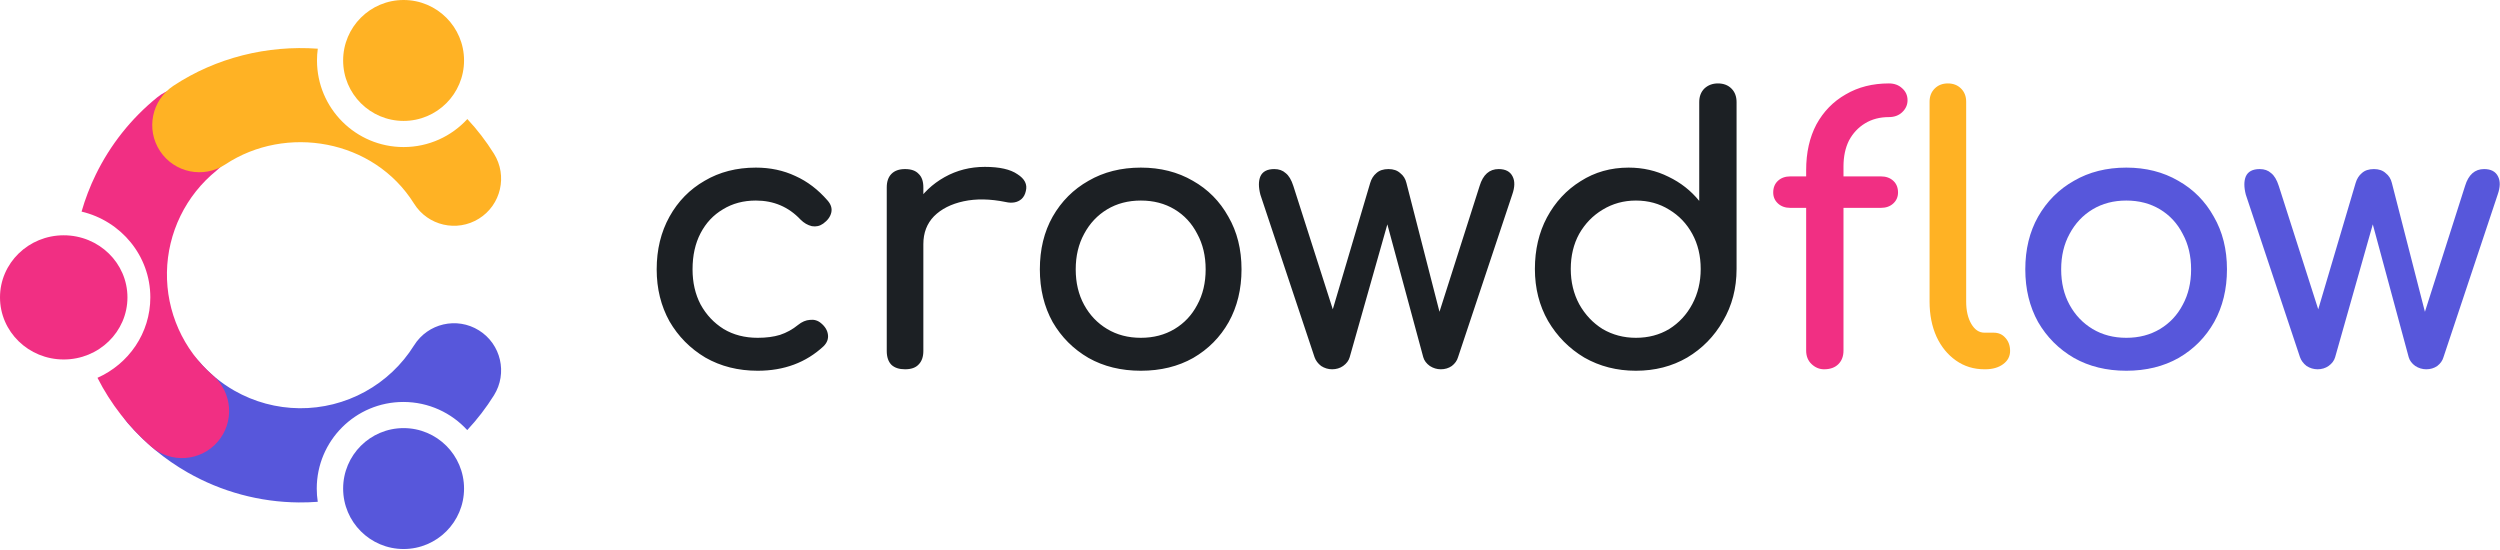
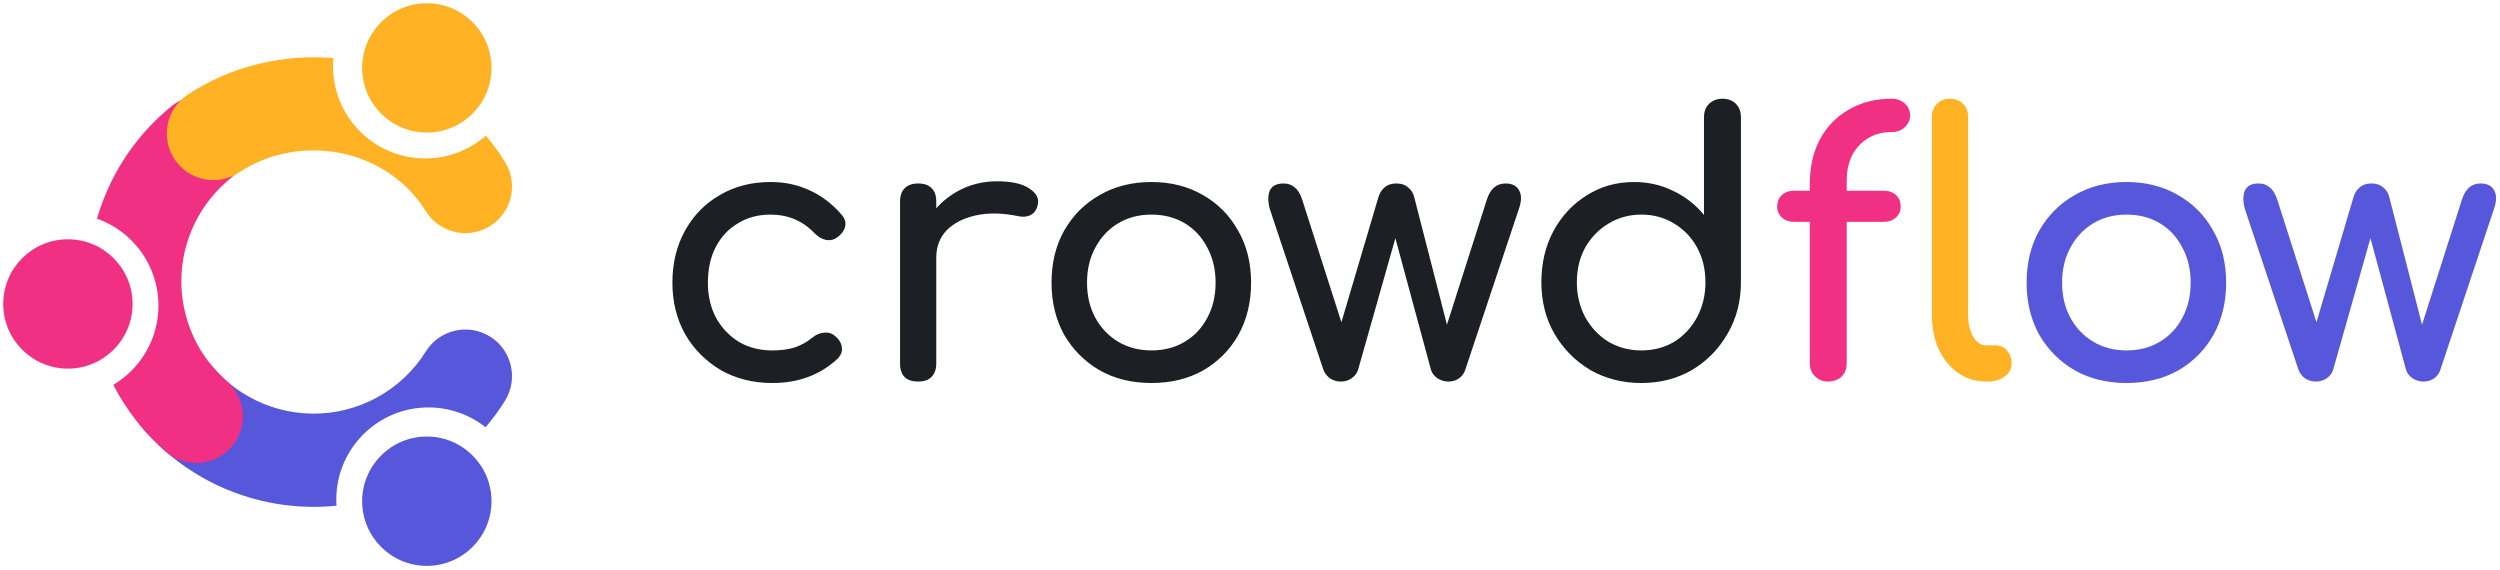
- <svg xmlns="http://www.w3.org/2000/svg" width="765" height="168" viewBox="23 27 765 168" fill="none">
-   <path d="M149.703 132.685C153.921 125.933 162.814 123.88 169.566 128.099C176.317 132.318 178.37 141.211 174.152 147.962C171.766 151.781 169.024 155.343 165.974 158.609C161.129 153.318 154.166 150 146.427 150C131.792 150 119.927 161.865 119.927 176.5C119.927 177.877 120.031 179.23 120.234 180.551C118.294 180.697 116.346 180.764 114.392 180.747C102.459 180.643 90.75 177.479 80.389 171.557C73.433 167.581 67.238 162.451 62.059 156.413C56.876 150.371 57.572 141.269 63.615 136.086C69.657 130.903 78.759 131.6 83.942 137.643C86.981 141.185 90.615 144.194 94.696 146.526C100.774 150 107.642 151.858 114.643 151.919C121.644 151.98 128.544 150.243 134.682 146.876C140.82 143.509 145.993 138.622 149.703 132.685Z" fill="#5757DB" />
-   <path d="M71.105 56.794C77.291 51.784 86.369 52.738 91.379 58.925C96.389 65.112 95.435 74.189 89.248 79.199C84.604 82.959 80.841 87.691 78.222 93.062C75.602 98.432 74.19 104.311 74.086 110.286C73.982 116.26 75.188 122.185 77.618 127.644C80.049 133.102 83.645 137.962 88.154 141.882C94.163 147.105 94.799 156.211 89.576 162.219C84.353 168.227 75.249 168.864 69.24 163.641C62.458 157.745 56.888 150.602 52.825 142.611C62.363 138.373 69 128.948 69 118C69 105.273 60.03 94.603 47.959 91.75C49.074 87.867 50.528 84.076 52.31 80.423C56.774 71.269 63.19 63.204 71.105 56.794Z" fill="#F12F83" />
-   <path d="M76.047 53.265C89.139 44.605 104.843 40.794 120.244 41.901C120.084 43.078 120 44.279 120 45.499C120 60.135 131.864 71.999 146.5 71.999C154.219 71.999 161.167 68.698 166.01 63.43C168.989 66.614 171.721 70.149 174.151 74.038C178.37 80.789 176.316 89.682 169.565 93.901C162.814 98.12 153.921 96.066 149.702 89.315C137.349 69.547 110.483 65.053 91.952 77.311C85.312 81.703 76.369 79.88 71.977 73.241C67.585 66.601 69.408 57.657 76.047 53.265Z" fill="#FFB224" />
-   <path d="M42.5 137C53.27 137 62 128.493 62 118C62 107.507 53.27 99 42.5 99C31.73 99 23 107.507 23 118C23 128.493 31.73 137 42.5 137Z" fill="#F12F83" />
-   <path d="M146.5 64C156.717 64 165 55.717 165 45.5C165 35.283 156.717 27 146.5 27C136.283 27 128 35.283 128 45.5C128 55.717 136.283 64 146.5 64Z" fill="#FFB224" />
-   <path d="M146.5 195C156.717 195 165 186.717 165 176.5C165 166.283 156.717 158 146.5 158C136.283 158 128 166.283 128 176.5C128 186.717 136.283 195 146.5 195Z" fill="#5757DB" />
+ <svg xmlns="http://www.w3.org/2000/svg" width="773.139" height="176" viewBox="16 22 773.139 176" fill="none">
+   <path d="M147.702 130.684C151.92 123.933 160.814 121.88 167.565 126.098C174.316 130.317 176.37 139.21 172.151 145.962C170.353 148.839 168.353 151.571 166.171 154.14C161.314 150.296 155.175 148 148.5 148C132.76 148 120 160.76 120 176.5C120 177.135 120.022 177.765 120.063 178.389C117.521 178.648 114.96 178.769 112.391 178.747C100.458 178.643 88.749 175.478 78.388 169.556C71.432 165.58 65.237 160.451 60.058 154.413C54.875 148.37 55.572 139.269 61.614 134.086C67.656 128.902 76.758 129.6 81.941 135.642C84.98 139.185 88.614 142.194 92.695 144.526C98.773 148 105.641 149.857 112.642 149.919C119.643 149.98 126.543 148.243 132.681 144.876C138.819 141.508 143.992 136.622 147.702 130.684Z" fill="#5757DB" />
+   <path d="M69.105 54.794C75.291 49.784 84.369 50.738 89.379 56.925C94.389 63.112 93.435 72.189 87.248 77.199C82.604 80.959 78.841 85.691 76.222 91.062C73.602 96.432 72.19 102.311 72.086 108.286C71.982 114.26 73.188 120.185 75.618 125.644C78.049 131.102 81.645 135.962 86.154 139.882C92.163 145.105 92.799 154.211 87.576 160.219C82.353 166.227 73.249 166.864 67.24 161.641C60.573 155.846 55.078 148.844 51.034 141.018C59.395 136.051 65 126.931 65 116.5C65 104.09 57.068 93.534 45.997 89.623C47.107 85.783 48.548 82.036 50.31 78.423C54.774 69.269 61.19 61.204 69.105 54.794Z" fill="#F12F83" />
+   <path d="M74.047 51.266C87.386 42.443 103.435 38.653 119.113 39.97C119.04 40.803 119 41.647 119 42.5C119 58.24 131.76 71 147.5 71C154.683 71 161.245 68.341 166.257 63.955C168.373 66.455 170.345 69.149 172.151 72.038C176.37 78.79 174.316 87.683 167.565 91.901C160.814 96.12 151.92 94.067 147.702 87.315C135.349 67.547 108.483 63.054 89.952 75.311C83.312 79.703 74.369 77.881 69.977 71.241C65.585 64.601 67.408 55.658 74.047 51.266Z" fill="#FFB224" />
+   <path d="M37 136C48.046 136 57 127.046 57 116C57 104.954 48.046 96 37 96C25.954 96 17 104.954 17 116C17 127.046 25.954 136 37 136Z" fill="#F12F83" />
+   <path d="M148 63C159.046 63 168 54.046 168 43C168 31.954 159.046 23 148 23C136.954 23 128 31.954 128 43C128 54.046 136.954 63 148 63Z" fill="#FFB224" />
+   <path d="M148 197C159.046 197 168 188.046 168 177C168 165.954 159.046 157 148 157C136.954 157 128 165.954 128 177C128 188.046 136.954 197 148 197Z" fill="#5757DB" />
  <path d="M254.856 140.448C248.883 140.448 243.544 139.104 238.84 136.416C234.211 133.653 230.552 129.957 227.864 125.328C225.251 120.624 223.944 115.323 223.944 109.424C223.944 103.376 225.251 98 227.864 93.296C230.477 88.592 234.061 84.933 238.616 82.32C243.171 79.632 248.397 78.288 254.296 78.288C258.701 78.288 262.733 79.147 266.392 80.864C270.051 82.507 273.336 85.008 276.248 88.368C277.293 89.563 277.667 90.795 277.368 92.064C277.069 93.333 276.248 94.453 274.904 95.424C273.859 96.171 272.701 96.432 271.432 96.208C270.163 95.909 269.005 95.237 267.96 94.192C264.301 90.309 259.747 88.368 254.296 88.368C250.488 88.368 247.128 89.264 244.216 91.056C241.304 92.773 239.027 95.2 237.384 98.336C235.741 101.472 234.92 105.168 234.92 109.424C234.92 113.456 235.741 117.04 237.384 120.176C239.101 123.312 241.453 125.813 244.44 127.68C247.427 129.472 250.899 130.368 254.856 130.368C257.469 130.368 259.747 130.069 261.688 129.472C263.704 128.8 265.533 127.792 267.176 126.448C268.371 125.477 269.603 124.955 270.872 124.88C272.141 124.731 273.261 125.067 274.232 125.888C275.501 126.933 276.211 128.128 276.36 129.472C276.509 130.741 276.061 131.899 275.016 132.944C269.64 137.947 262.92 140.448 254.856 140.448ZM299.834 101.696C299.834 97.216 300.916 93.221 303.082 89.712C305.322 86.128 308.308 83.291 312.042 81.2C315.775 79.109 319.882 78.064 324.362 78.064C328.842 78.064 332.164 78.811 334.33 80.304C336.57 81.723 337.428 83.44 336.906 85.456C336.682 86.501 336.234 87.323 335.562 87.92C334.964 88.443 334.255 88.779 333.434 88.928C332.612 89.077 331.716 89.04 330.746 88.816C325.967 87.845 321.674 87.771 317.866 88.592C314.058 89.413 311.034 90.944 308.794 93.184C306.628 95.424 305.546 98.261 305.546 101.696H299.834ZM299.946 140C298.154 140 296.772 139.552 295.802 138.656C294.831 137.685 294.346 136.267 294.346 134.4V84.336C294.346 82.544 294.831 81.163 295.802 80.192C296.772 79.221 298.154 78.736 299.946 78.736C301.812 78.736 303.194 79.221 304.09 80.192C305.06 81.088 305.546 82.469 305.546 84.336V134.4C305.546 136.192 305.06 137.573 304.09 138.544C303.194 139.515 301.812 140 299.946 140ZM372.106 140.448C366.058 140.448 360.719 139.141 356.09 136.528C351.461 133.84 347.802 130.181 345.114 125.552C342.501 120.848 341.194 115.472 341.194 109.424C341.194 103.301 342.501 97.925 345.114 93.296C347.802 88.592 351.461 84.933 356.09 82.32C360.719 79.632 366.058 78.288 372.106 78.288C378.079 78.288 383.381 79.632 388.01 82.32C392.639 84.933 396.261 88.592 398.874 93.296C401.562 97.925 402.906 103.301 402.906 109.424C402.906 115.472 401.599 120.848 398.986 125.552C396.373 130.181 392.751 133.84 388.122 136.528C383.493 139.141 378.154 140.448 372.106 140.448ZM372.106 130.368C375.989 130.368 379.423 129.472 382.41 127.68C385.397 125.888 387.711 123.424 389.354 120.288C391.071 117.152 391.93 113.531 391.93 109.424C391.93 105.317 391.071 101.696 389.354 98.56C387.711 95.349 385.397 92.848 382.41 91.056C379.423 89.264 375.989 88.368 372.106 88.368C368.223 88.368 364.789 89.264 361.802 91.056C358.815 92.848 356.463 95.349 354.746 98.56C353.029 101.696 352.17 105.317 352.17 109.424C352.17 113.531 353.029 117.152 354.746 120.288C356.463 123.424 358.815 125.888 361.802 127.68C364.789 129.472 368.223 130.368 372.106 130.368ZM430.63 140C429.435 140 428.315 139.664 427.27 138.992C426.299 138.245 425.627 137.349 425.253 136.304L408.678 86.576C408.08 84.261 408.08 82.395 408.678 80.976C409.35 79.483 410.768 78.736 412.934 78.736C414.352 78.736 415.51 79.147 416.406 79.968C417.376 80.715 418.16 82.021 418.758 83.888L432.87 128.016H428.949L442.277 82.992C442.651 81.723 443.286 80.715 444.182 79.968C445.077 79.147 446.309 78.736 447.878 78.736C449.371 78.736 450.566 79.147 451.462 79.968C452.432 80.715 453.067 81.723 453.366 82.992L464.23 125.328H462.549L475.766 83.888C476.811 80.453 478.752 78.736 481.59 78.736C483.68 78.736 485.099 79.483 485.846 80.976C486.592 82.395 486.555 84.261 485.733 86.576L469.158 136.304C468.859 137.349 468.224 138.245 467.254 138.992C466.283 139.664 465.163 140 463.893 140C462.699 140 461.579 139.664 460.534 138.992C459.488 138.245 458.816 137.349 458.518 136.304L446.982 93.632H448.102L436.005 136.304C435.707 137.349 435.035 138.245 433.99 138.992C433.019 139.664 431.899 140 430.63 140ZM523.59 140.448C517.766 140.448 512.502 139.104 507.798 136.416C503.169 133.653 499.473 129.92 496.71 125.216C494.022 120.512 492.678 115.211 492.678 109.312C492.678 103.413 493.91 98.149 496.374 93.52C498.913 88.816 502.348 85.12 506.678 82.432C511.009 79.669 515.9 78.288 521.35 78.288C525.756 78.288 529.825 79.221 533.558 81.088C537.292 82.88 540.428 85.344 542.966 88.48V58.24C542.966 56.523 543.489 55.141 544.534 54.096C545.654 53.051 547.036 52.528 548.678 52.528C550.396 52.528 551.777 53.051 552.822 54.096C553.868 55.141 554.39 56.523 554.39 58.24V109.312C554.39 115.211 553.009 120.512 550.246 125.216C547.558 129.92 543.9 133.653 539.27 136.416C534.641 139.104 529.414 140.448 523.59 140.448ZM523.59 130.368C527.398 130.368 530.796 129.472 533.782 127.68C536.769 125.813 539.121 123.275 540.838 120.064C542.556 116.853 543.414 113.269 543.414 109.312C543.414 105.28 542.556 101.696 540.838 98.56C539.121 95.424 536.769 92.96 533.782 91.168C530.796 89.301 527.398 88.368 523.59 88.368C519.857 88.368 516.46 89.301 513.398 91.168C510.412 92.96 508.022 95.424 506.23 98.56C504.513 101.696 503.654 105.28 503.654 109.312C503.654 113.269 504.513 116.853 506.23 120.064C508.022 123.275 510.412 125.813 513.398 127.68C516.46 129.472 519.857 130.368 523.59 130.368Z" fill="#1C2024" />
  <path d="M581.172 140C579.754 140 578.484 139.477 577.364 138.432C576.244 137.387 575.684 136.005 575.684 134.288V79.072C575.684 73.696 576.73 69.029 578.82 65.072C580.986 61.115 583.972 58.053 587.78 55.888C591.588 53.648 595.994 52.528 600.996 52.528C602.639 52.528 603.983 53.013 605.028 53.984C606.148 54.955 606.708 56.187 606.708 57.68C606.708 59.099 606.148 60.331 605.028 61.376C603.983 62.347 602.639 62.832 600.996 62.832C598.234 62.832 595.807 63.467 593.716 64.736C591.626 66.005 589.983 67.76 588.788 70C587.668 72.24 587.108 74.891 587.108 77.952V134.288C587.108 136.005 586.586 137.387 585.54 138.432C584.495 139.477 583.039 140 581.172 140ZM570.868 90.608C569.3 90.608 568.031 90.16 567.06 89.264C566.09 88.368 565.604 87.248 565.604 85.904C565.604 84.411 566.09 83.216 567.06 82.32C568.031 81.424 569.3 80.976 570.868 80.976H598.532C600.1 80.976 601.37 81.424 602.34 82.32C603.311 83.216 603.796 84.411 603.796 85.904C603.796 87.248 603.311 88.368 602.34 89.264C601.37 90.16 600.1 90.608 598.532 90.608H570.868Z" fill="#F12F83" />
  <path d="M630.249 140C626.964 140 624.052 139.104 621.513 137.312C618.975 135.52 616.996 133.093 615.577 130.032C614.159 126.896 613.449 123.312 613.449 119.28V58.128C613.449 56.485 613.972 55.141 615.017 54.096C616.063 53.051 617.407 52.528 619.049 52.528C620.692 52.528 622.036 53.051 623.081 54.096C624.127 55.141 624.649 56.485 624.649 58.128V119.28C624.649 122.043 625.172 124.32 626.217 126.112C627.263 127.904 628.607 128.8 630.249 128.8H633.049C634.543 128.8 635.737 129.323 636.633 130.368C637.604 131.413 638.089 132.757 638.089 134.4C638.089 136.043 637.38 137.387 635.961 138.432C634.543 139.477 632.713 140 630.473 140H630.249Z" fill="#FFB224" />
  <path d="M673.653 140.448C667.605 140.448 662.266 139.141 657.637 136.528C653.008 133.84 649.349 130.181 646.661 125.552C644.048 120.848 642.741 115.472 642.741 109.424C642.741 103.301 644.048 97.925 646.661 93.296C649.349 88.592 653.008 84.933 657.637 82.32C662.266 79.632 667.605 78.288 673.653 78.288C679.626 78.288 684.928 79.632 689.557 82.32C694.186 84.933 697.808 88.592 700.421 93.296C703.109 97.925 704.453 103.301 704.453 109.424C704.453 115.472 703.146 120.848 700.533 125.552C697.92 130.181 694.298 133.84 689.669 136.528C685.04 139.141 679.701 140.448 673.653 140.448ZM673.653 130.368C677.536 130.368 680.97 129.472 683.957 127.68C686.944 125.888 689.258 123.424 690.901 120.288C692.618 117.152 693.477 113.531 693.477 109.424C693.477 105.317 692.618 101.696 690.901 98.56C689.258 95.349 686.944 92.848 683.957 91.056C680.97 89.264 677.536 88.368 673.653 88.368C669.77 88.368 666.336 89.264 663.349 91.056C660.362 92.848 658.01 95.349 656.293 98.56C654.576 101.696 653.717 105.317 653.717 109.424C653.717 113.531 654.576 117.152 656.293 120.288C658.01 123.424 660.362 125.888 663.349 127.68C666.336 129.472 669.77 130.368 673.653 130.368ZM732.176 140C730.982 140 729.862 139.664 728.816 138.992C727.846 138.245 727.174 137.349 726.8 136.304L710.224 86.576C709.627 84.261 709.627 82.395 710.224 80.976C710.896 79.483 712.315 78.736 714.48 78.736C715.899 78.736 717.056 79.147 717.952 79.968C718.923 80.715 719.707 82.021 720.304 83.888L734.416 128.016H730.496L743.824 82.992C744.198 81.723 744.832 80.715 745.728 79.968C746.624 79.147 747.856 78.736 749.424 78.736C750.918 78.736 752.112 79.147 753.008 79.968C753.979 80.715 754.614 81.723 754.912 82.992L765.776 125.328H764.096L777.312 83.888C778.358 80.453 780.299 78.736 783.136 78.736C785.227 78.736 786.646 79.483 787.392 80.976C788.139 82.395 788.102 84.261 787.28 86.576L770.704 136.304C770.406 137.349 769.771 138.245 768.8 138.992C767.83 139.664 766.71 140 765.44 140C764.246 140 763.126 139.664 762.08 138.992C761.035 138.245 760.363 137.349 760.064 136.304L748.528 93.632H749.648L737.552 136.304C737.254 137.349 736.582 138.245 735.536 138.992C734.566 139.664 733.446 140 732.176 140Z" fill="#5757DB" />
</svg>
